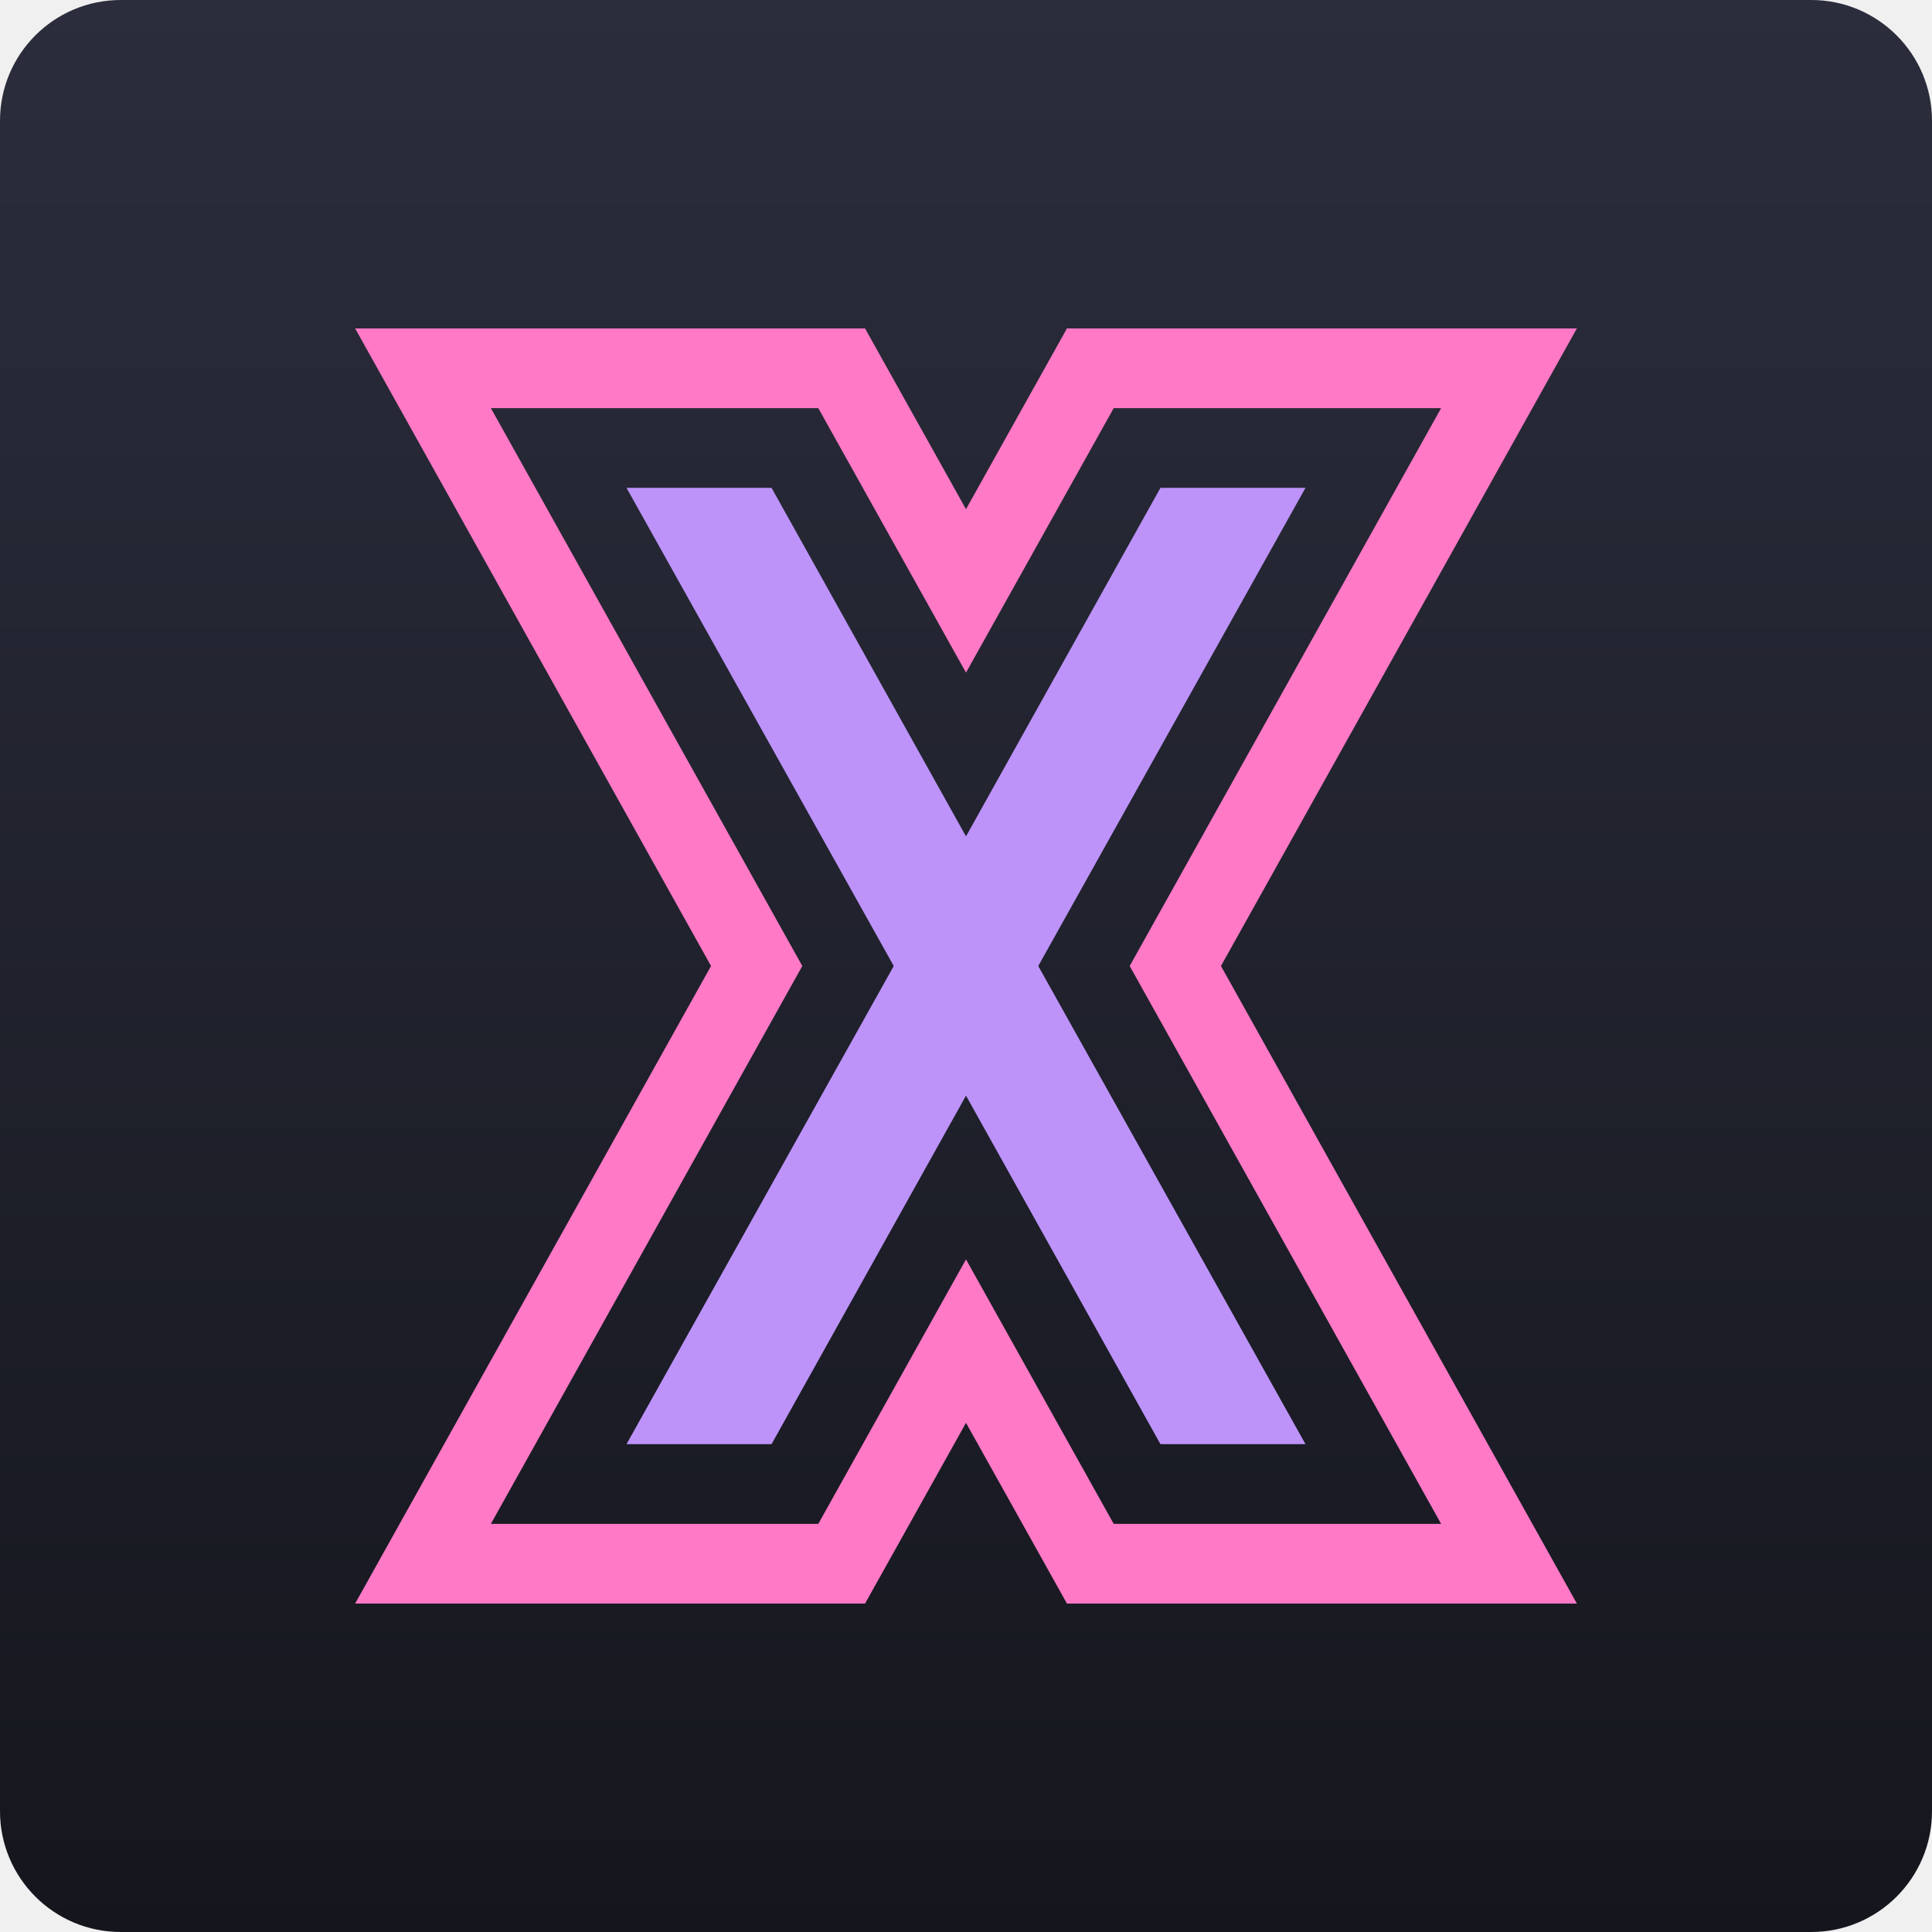
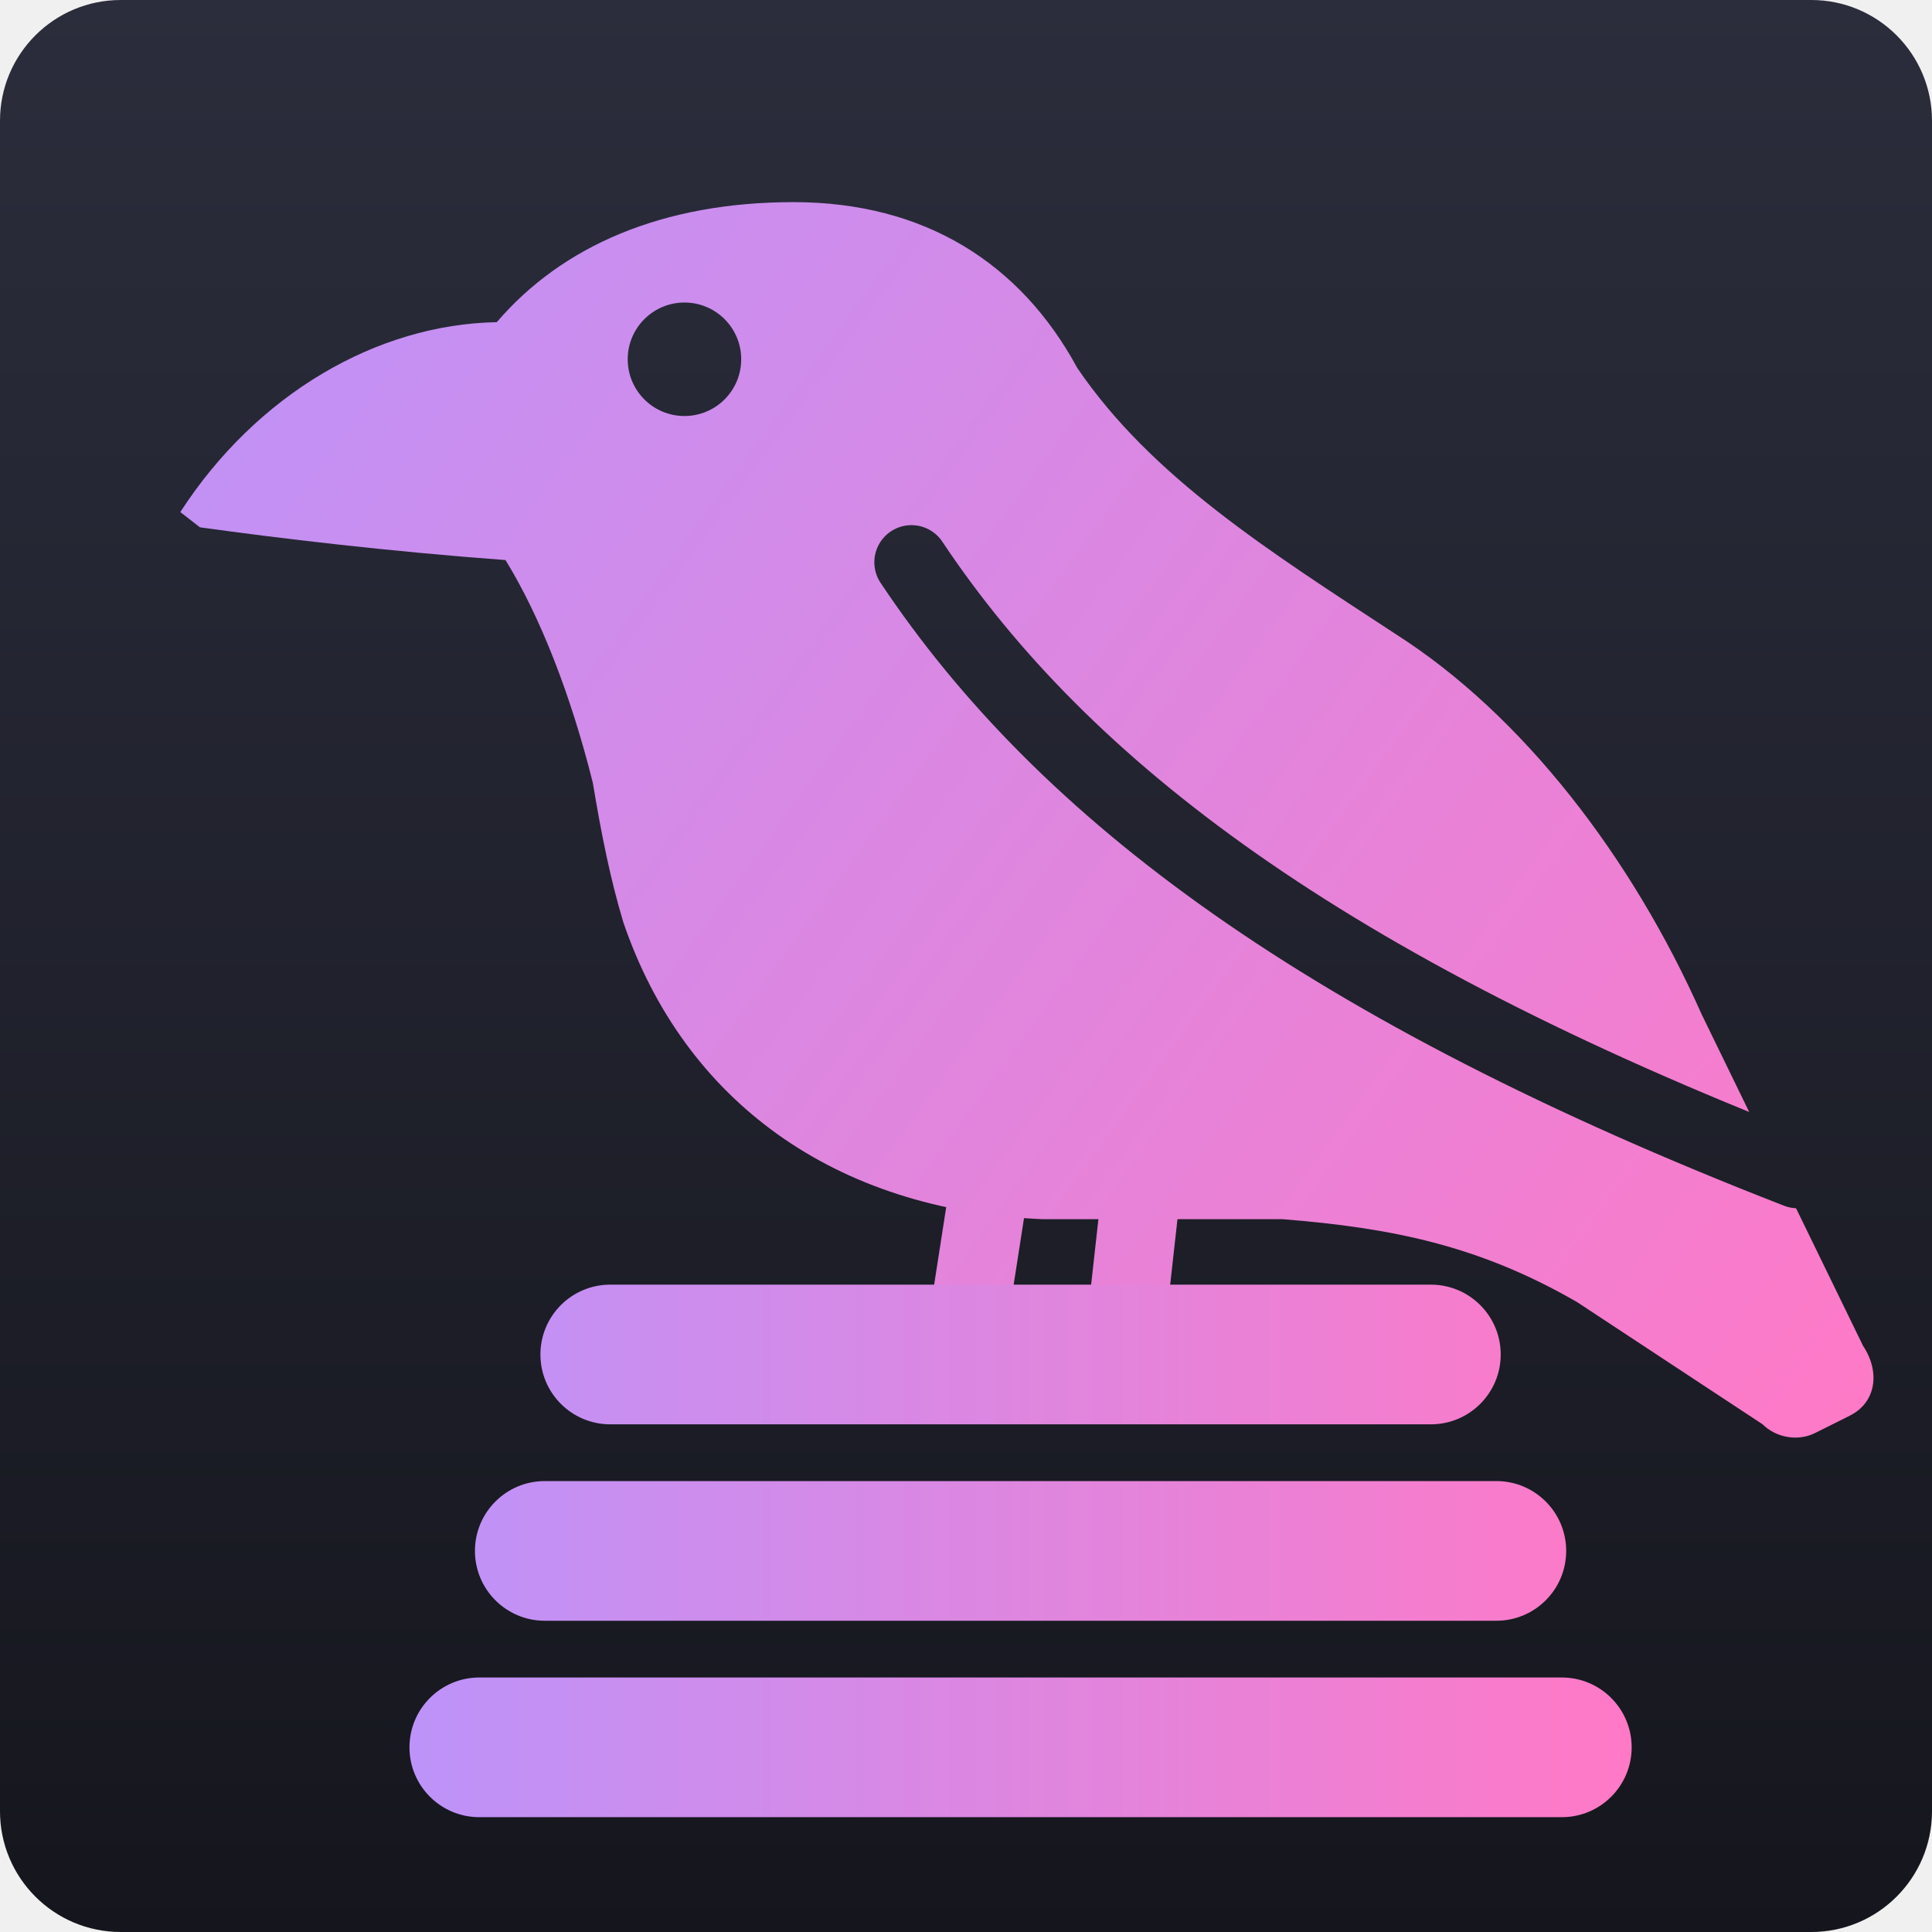
<svg xmlns="http://www.w3.org/2000/svg" viewBox="0 0 1024 1024" width="1024" height="1024" role="img" aria-label="SlicerX">
  <defs>
    <linearGradient id="p" x1="0" y1="0" x2="0" y2="1">
      <stop offset="0" stop-color="#2b2d3c" />
      <stop offset="1" stop-color="#15161d" />
    </linearGradient>
+     <linearGradient id="rbi" gradientUnits="userSpaceOnUse" x1="15.5" y1="21" x2="93.4" y2="77.8">
+       <stop offset="0" stop-color="#bd93f9" />
+       <stop offset="1" stop-color="#ff79c6" />
+     </linearGradient>
+     <linearGradient id="rli" gradientUnits="userSpaceOnUse" x1="26" y1="0" x2="82" y2="0">
+       <stop offset="0" stop-color="#bd93f9" />
+       <stop offset="1" stop-color="#ff79c6" />
+     </linearGradient>
+     <mask id="rci" maskUnits="userSpaceOnUse" x="0" y="0" width="100" height="100">
+       <rect width="100" height="100" fill="#fff" />
+       <path d="M49 37.5C56 48 68 57 89.6 65.4" fill="none" stroke="#000" stroke-width="3.4" stroke-linecap="round" />
+       <circle cx="38.6" cy="28.2" r="2.6" fill="#000" />
+     </mask>
  </defs>
  <rect width="1024" height="1024" rx="64" fill="url(#p)" />
-   <g transform="translate(61.44 61.44) scale(28.16)">
-     <path fill="none" stroke="#ff79c6" stroke-width="1.5" stroke-linejoin="miter" d="M5.78 4.75L13.66 4.75L16 8.94L18.34 4.75L26.22 4.75L19.94 16L26.22 27.25L18.34 27.25L16 23.06L13.66 27.25L5.78 27.25L12.06 16z" />
-     <path fill="#bd93f9" d="M9.61 7L12.34 7L16 13.56L19.66 7L22.39 7L17.36 16L22.39 25L19.66 25L16 18.44L12.34 25L9.61 25L14.64 16z" />
+   <g transform="translate(-66.38 -66.38) scale(11.56765)">
+     <g transform="translate(-1.5 -6)">
+       <path d="M52.5 66.5L51.8 71M59.5 66.5L59 71" fill="none" stroke="url(#rbi)" stroke-width="3.6" />
+       <rect x="32" y="70.6" width="44" height="6.4" rx="3.2" fill="url(#rli)" />
+       <rect x="29" y="79.6" width="50" height="6.4" rx="3.2" fill="url(#rli)" />
+       <rect x="26" y="88.6" width="56" height="6.4" rx="3.2" fill="url(#rli)" />
+       <path d="M15.5 35.2C19 29.8 24.5 26.6 30 26.5C33 23 37.6 21 43.6 21C49.6 21 54 23.8 56.6 28.6C60 33.6 65.4 37 71.2 40.8C77 44.5 82 51 85.2 58.2L92.6 73.4C93.4 74.6 93.2 76 92 76.6L90.4 77.4C89.6 77.8 88.6 77.6 88 77L79.5 71.4C75 68.8 71 68 66 67.6L55 67.6C45.5 67.2 38.6 62.2 35.8 54C35.2 52 34.8 50 34.4 47.6C33.4 43.6 32 40 30.4 37.4C25 37 20 36.4 16.4 35.9z" fill="url(#rbi)" mask="url(#rci)" />
+     </g>
  </g>
</svg>
